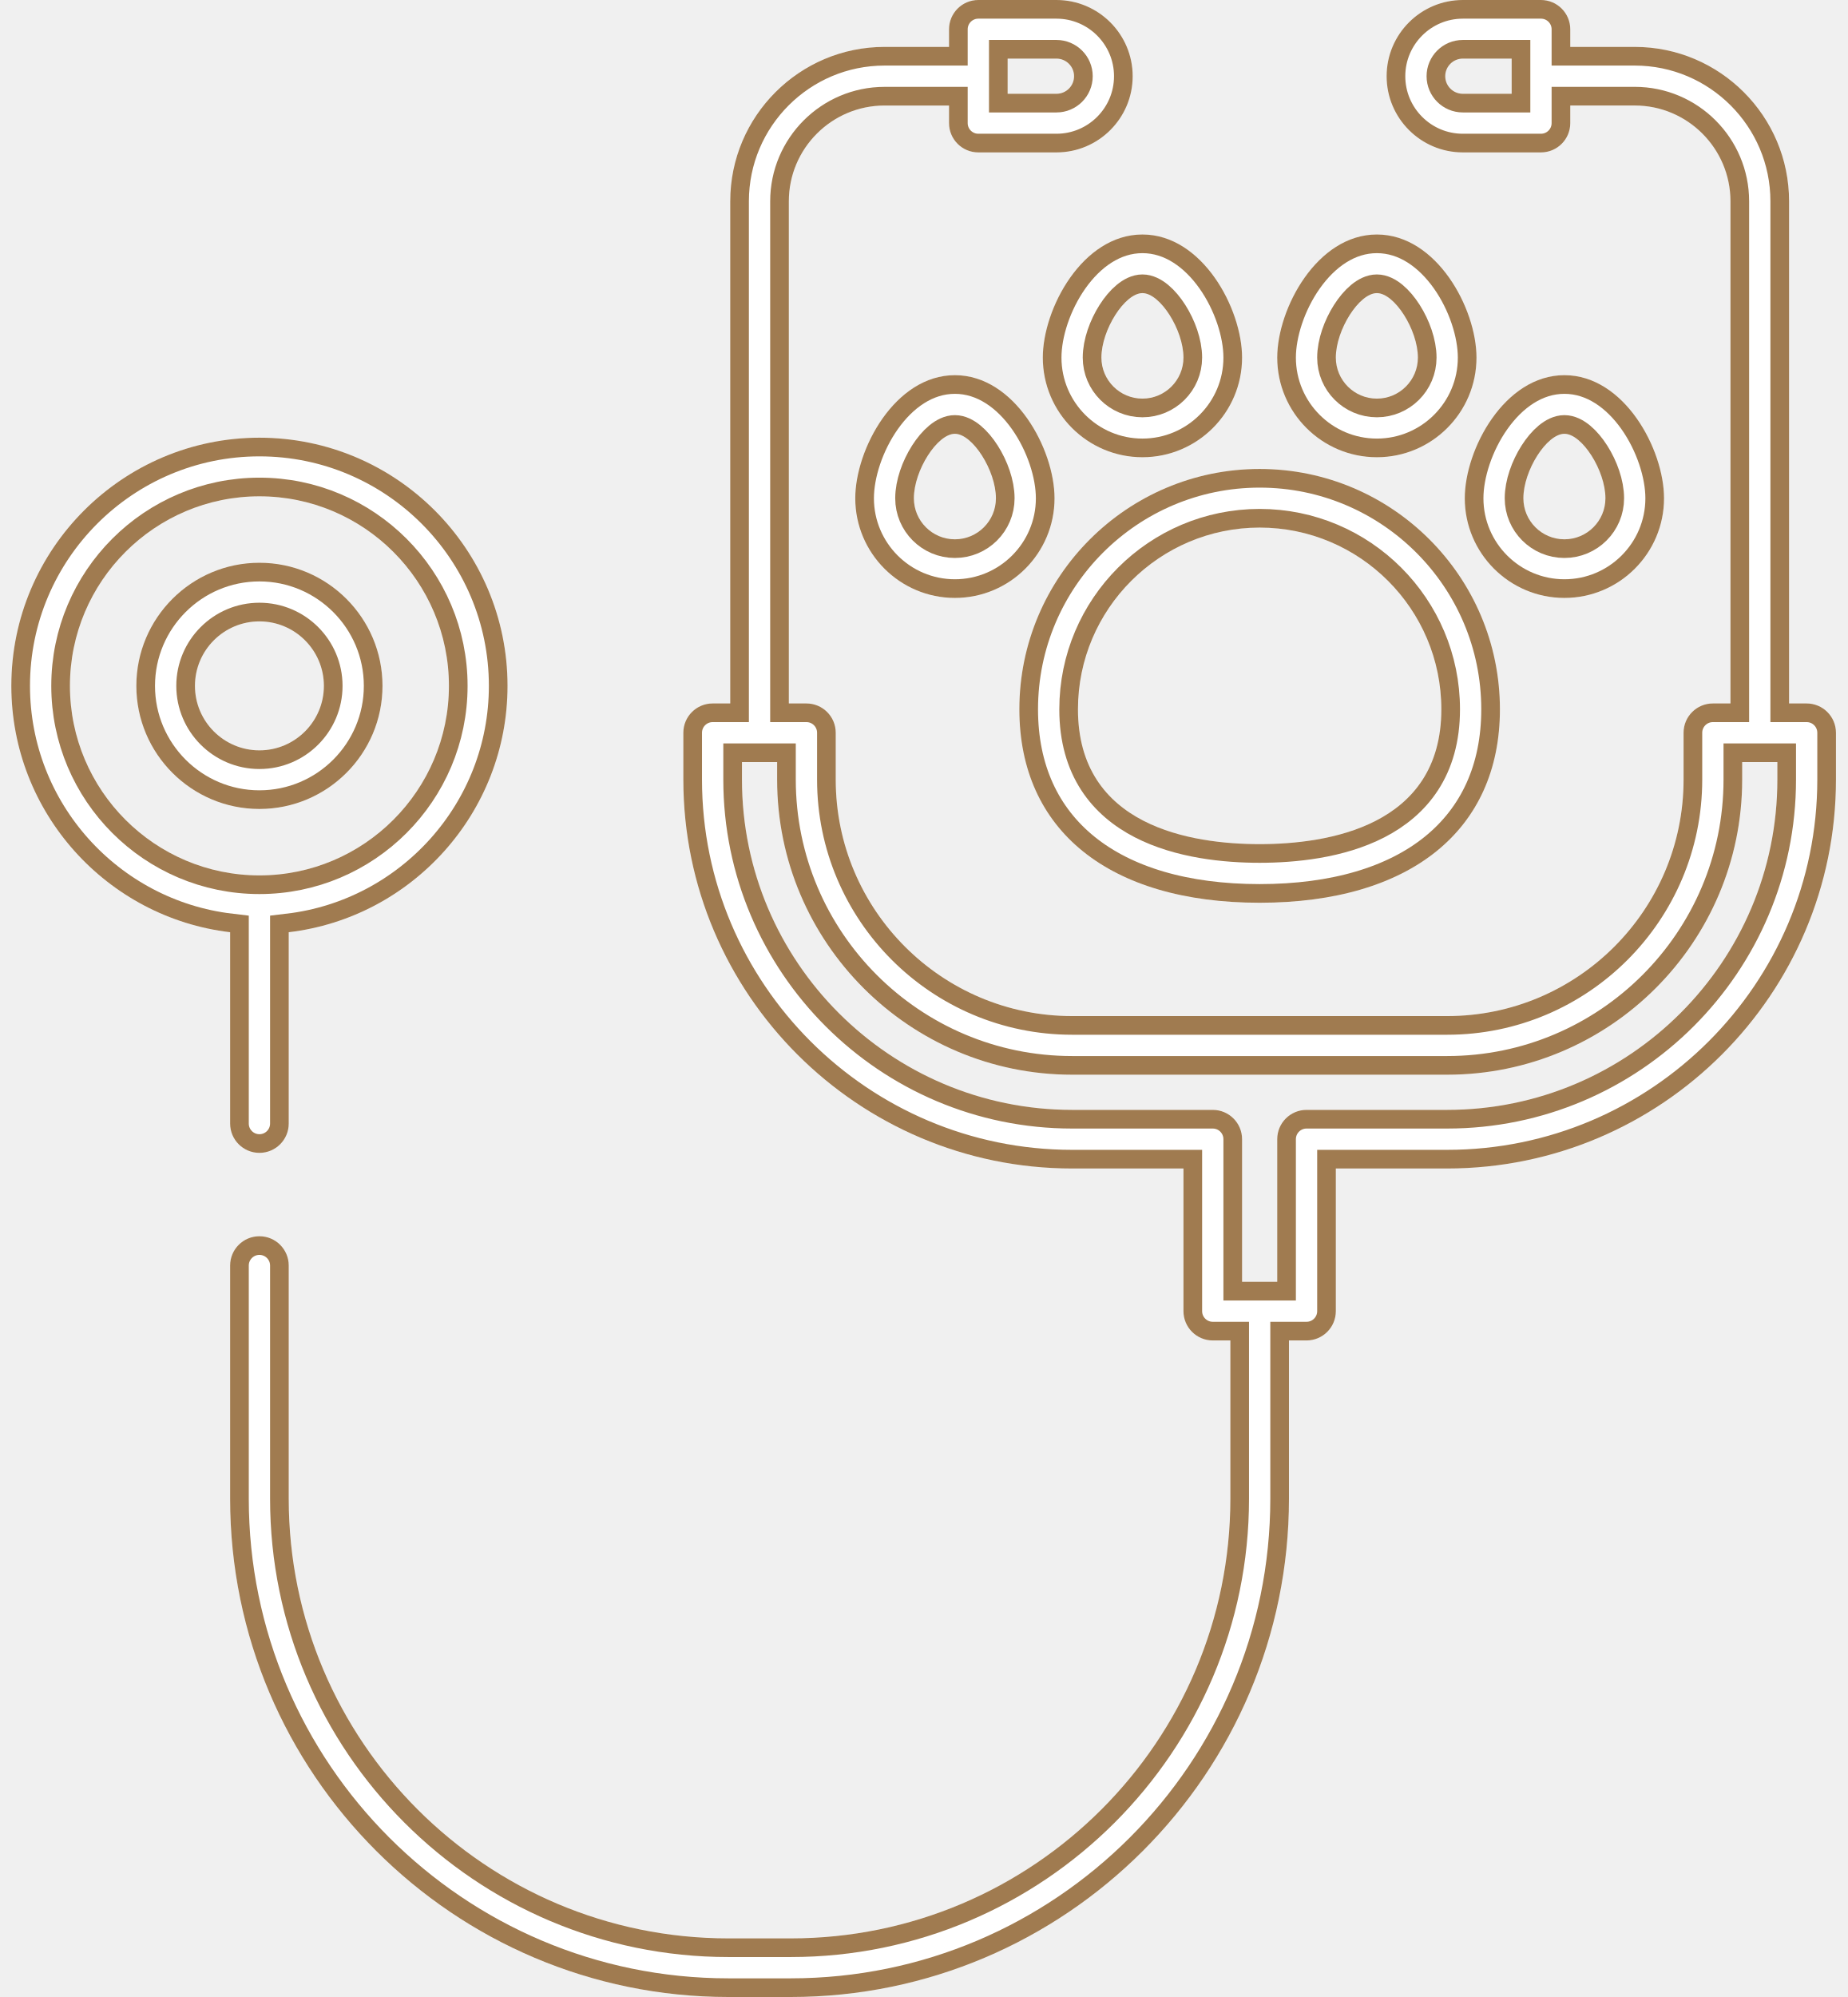
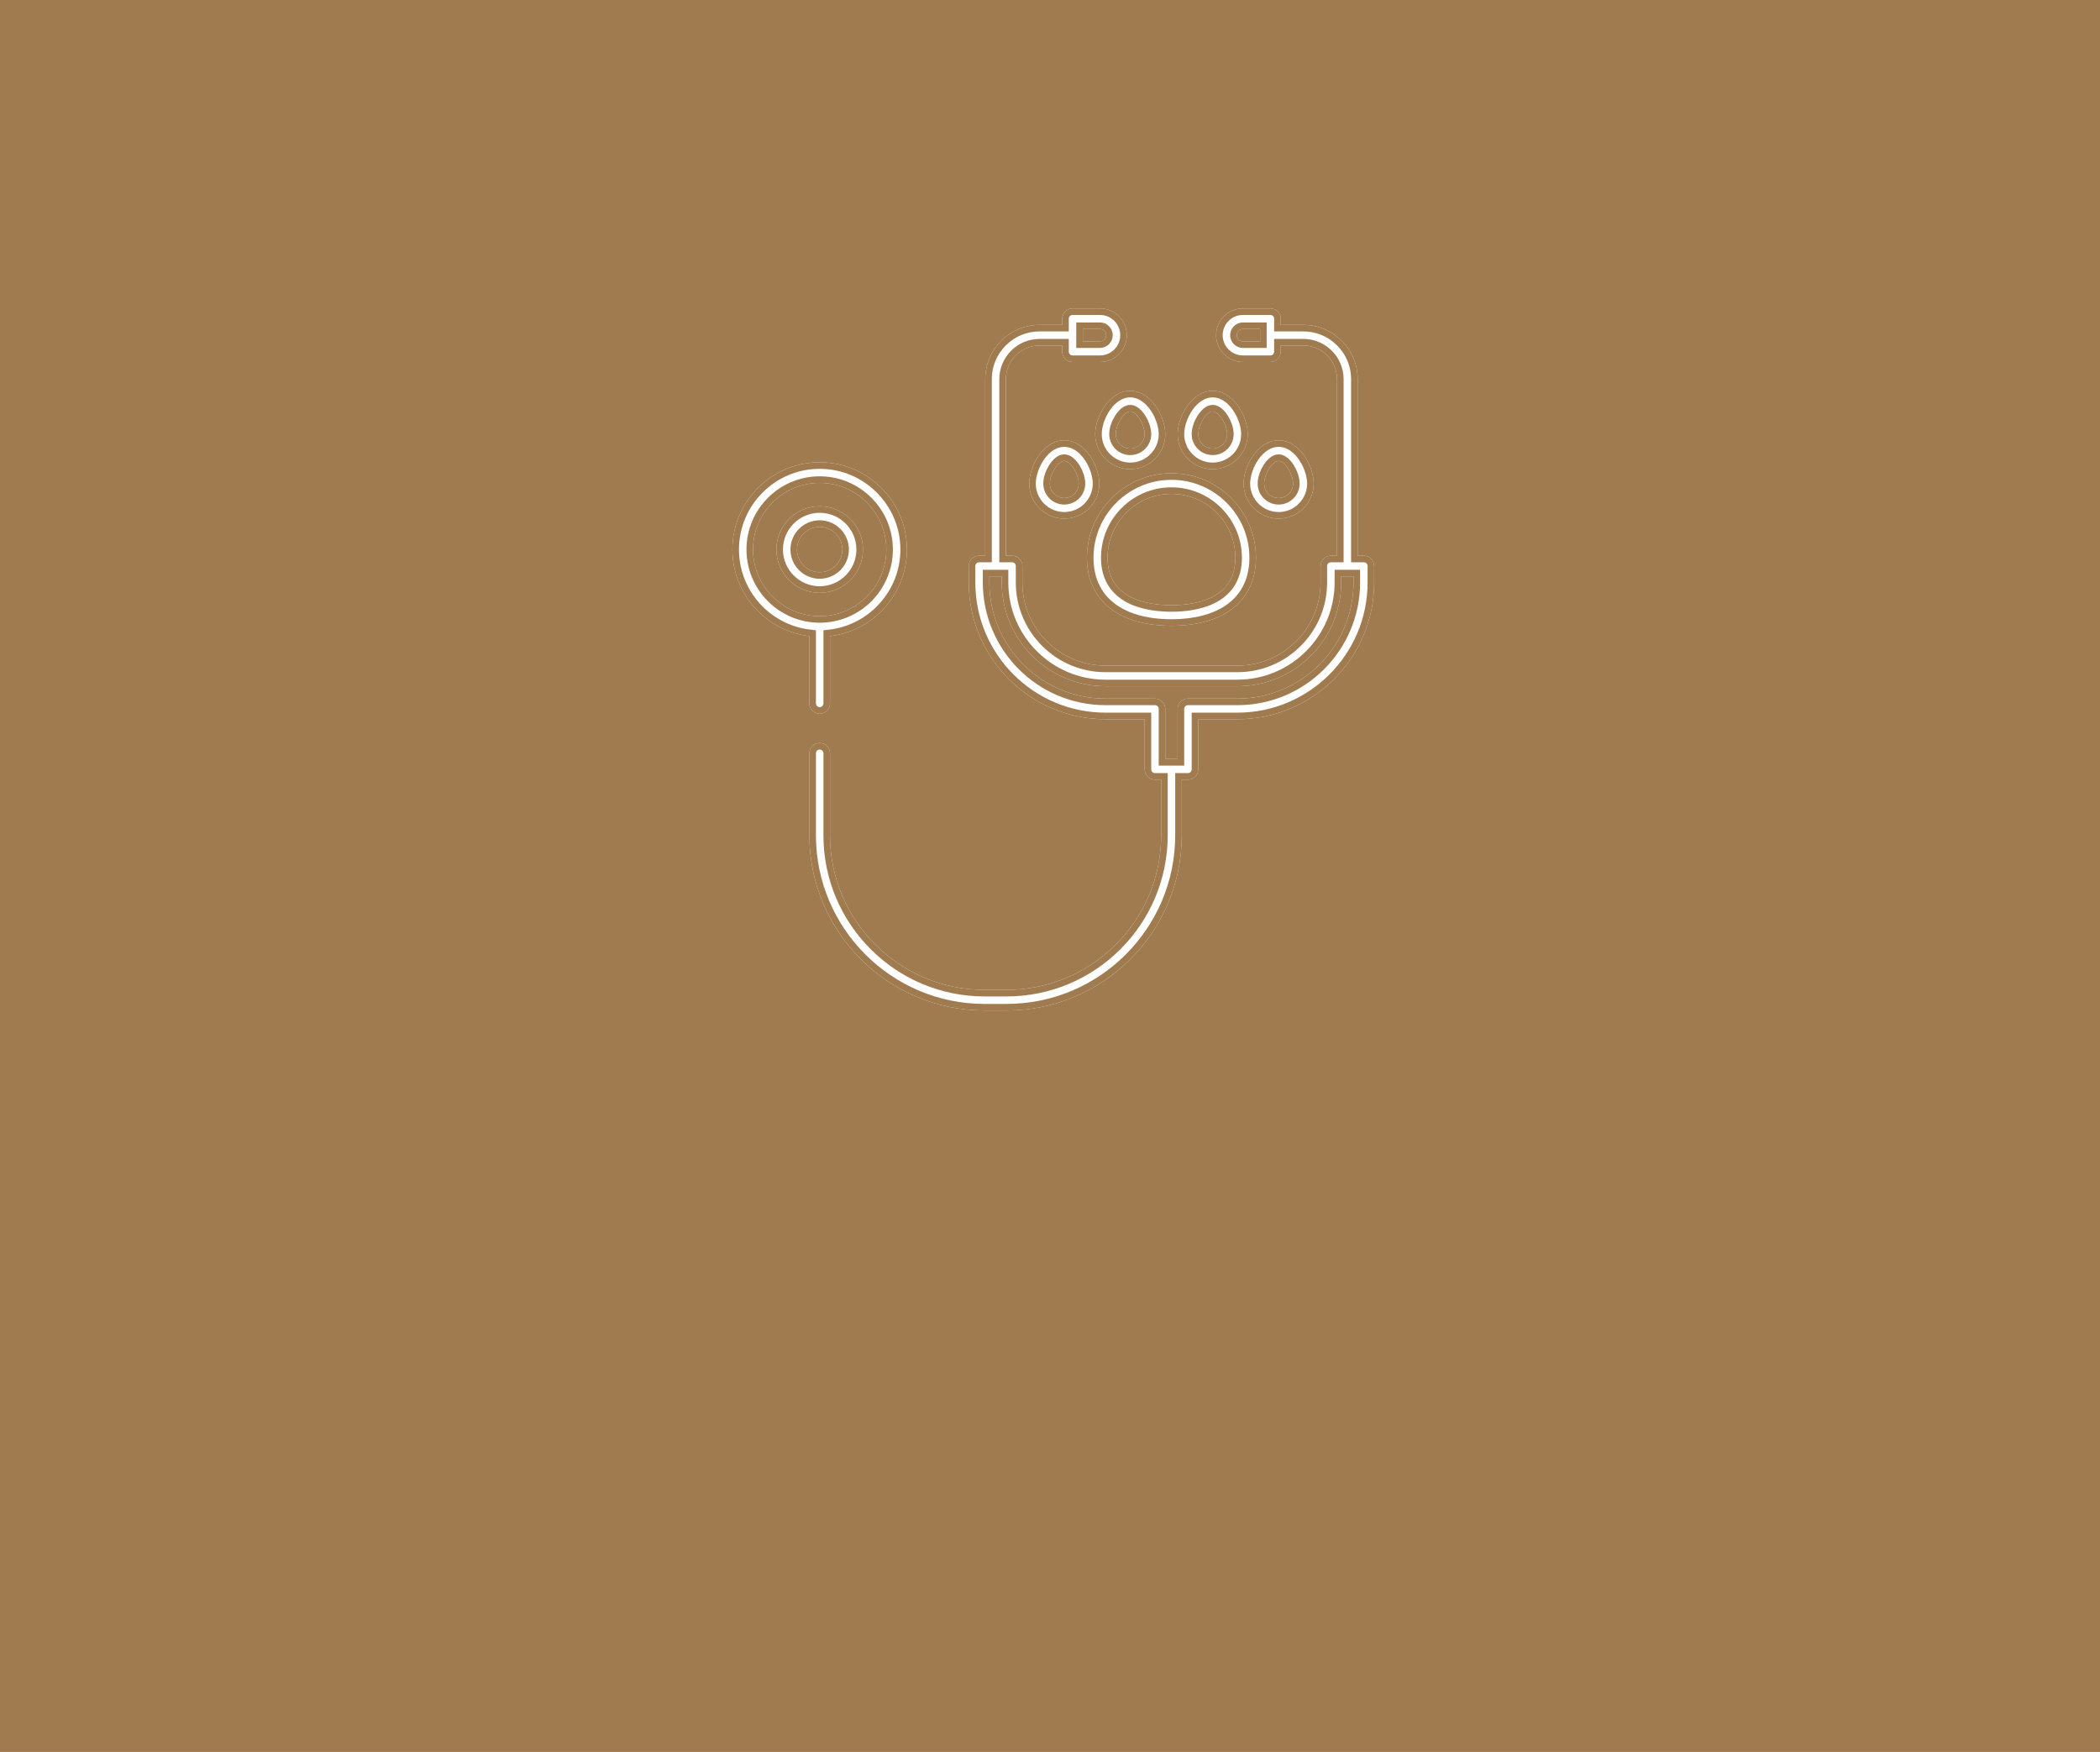
- <svg xmlns="http://www.w3.org/2000/svg" width="99" height="107" viewBox="0 0 99 107" fill="none">
-   <mask id="path-1-inside-1" fill="white">
-     <path d="M13.903 23.452C6.571 23.452 0.607 29.417 0.607 36.748C0.607 43.549 5.739 49.169 12.333 49.949V60.2C12.333 61.068 13.036 61.771 13.903 61.771C14.771 61.771 15.474 61.068 15.474 60.2V49.949C22.068 49.169 27.2 43.548 27.2 36.748C27.2 29.417 21.235 23.452 13.903 23.452ZM13.903 46.904C8.303 46.904 3.748 42.348 3.748 36.748C3.748 31.149 8.303 26.593 13.903 26.593C19.503 26.593 24.059 31.149 24.059 36.748C24.059 42.348 19.503 46.904 13.903 46.904Z" />
-     <path d="M13.903 30.153C10.266 30.153 7.307 33.112 7.307 36.749C7.307 40.386 10.266 43.345 13.903 43.345C17.54 43.345 20.499 40.386 20.499 36.749C20.499 33.112 17.54 30.153 13.903 30.153ZM13.903 40.204C11.998 40.204 10.448 38.654 10.448 36.749C10.448 34.844 11.998 33.294 13.903 33.294C15.808 33.294 17.358 34.844 17.358 36.749C17.358 38.654 15.808 40.204 13.903 40.204Z" />
-     <path d="M96.823 37.691H95.881V10.784C95.881 6.223 92.17 2.513 87.61 2.513H84.155V1.571C84.155 0.703 83.452 0 82.584 0H78.396C76.145 0 74.313 1.832 74.313 4.083C74.313 6.335 76.145 8.166 78.396 8.166H82.584C83.452 8.166 84.155 7.463 84.155 6.596V5.653H87.61C90.438 5.653 92.74 7.955 92.74 10.784V37.691H91.797C90.93 37.691 90.227 38.394 90.227 39.261V41.774C90.227 48.759 84.544 54.442 77.559 54.442H57.457C50.472 54.442 44.789 48.759 44.789 41.774V39.261C44.789 38.394 44.086 37.691 43.218 37.691H42.276V10.784C42.276 7.955 44.577 5.654 47.406 5.654H50.861V6.596C50.861 7.463 51.564 8.166 52.431 8.166H56.619C58.871 8.166 60.703 6.335 60.703 4.083C60.703 1.832 58.871 0 56.619 0H52.431C51.564 0 50.861 0.703 50.861 1.571V2.513H47.406C42.845 2.513 39.135 6.223 39.135 10.784V37.691H38.193C37.325 37.691 36.622 38.394 36.622 39.261V41.774C36.622 53.262 45.969 62.609 57.457 62.609H63.425V70.251C63.425 71.119 64.128 71.822 64.995 71.822H65.938V80.302C65.938 93.291 55.37 103.859 42.381 103.859H39.031C26.041 103.859 15.474 93.291 15.474 80.302V67.808C15.474 66.941 14.771 66.238 13.903 66.238C13.036 66.238 12.333 66.941 12.333 67.808V80.302C12.333 95.023 24.309 107 39.031 107H42.381C57.102 107 69.079 95.023 69.079 80.302V71.822H70.021C70.888 71.822 71.591 71.119 71.591 70.251V62.609H77.559C89.047 62.609 98.394 53.262 98.394 41.774V39.261C98.393 38.394 97.69 37.691 96.823 37.691ZM81.014 5.025H78.396C77.877 5.025 77.454 4.603 77.454 4.083C77.454 3.564 77.877 3.141 78.396 3.141H81.014V5.025ZM54.002 3.141H56.619C57.139 3.141 57.562 3.564 57.562 4.083C57.562 4.603 57.139 5.025 56.619 5.025H54.002V3.141ZM95.253 41.774C95.253 51.53 87.315 59.468 77.559 59.468H70.021C69.153 59.468 68.45 60.171 68.45 61.038V68.681H66.566V61.038C66.566 60.171 65.863 59.468 64.995 59.468H57.457C47.701 59.468 39.764 51.53 39.764 41.774V40.832H41.648V41.774C41.648 50.491 48.74 57.583 57.457 57.583H77.559C86.276 57.583 93.368 50.491 93.368 41.774V40.832H95.253L95.253 41.774Z" />
-     <path d="M67.508 25.127C60.407 25.127 54.63 30.904 54.63 38.005C54.63 44.495 59.444 48.37 67.508 48.37C75.572 48.37 80.385 44.495 80.385 38.005C80.386 30.904 74.609 25.127 67.508 25.127ZM67.508 45.229C63.871 45.229 57.771 44.29 57.771 38.005C57.771 32.636 62.139 28.268 67.508 28.268C72.877 28.268 77.245 32.636 77.245 38.005C77.245 44.29 71.144 45.229 67.508 45.229Z" />
-     <path d="M61.226 12.564C58.016 12.564 55.887 16.533 55.887 19.16C55.887 22.104 58.282 24.499 61.226 24.499C64.171 24.499 66.566 22.104 66.566 19.16C66.566 16.534 64.436 12.564 61.226 12.564ZM61.226 21.358C60.014 21.358 59.027 20.372 59.027 19.16C59.027 17.674 60.281 15.705 61.226 15.705C62.171 15.705 63.425 17.674 63.425 19.16C63.425 20.372 62.438 21.358 61.226 21.358Z" />
-     <path d="M73.79 12.564C70.58 12.564 68.45 16.533 68.45 19.16C68.45 22.104 70.845 24.499 73.79 24.499C76.734 24.499 79.129 22.104 79.129 19.16C79.129 16.534 76.999 12.564 73.79 12.564ZM73.79 21.358C72.577 21.358 71.591 20.372 71.591 19.16C71.591 17.674 72.844 15.705 73.79 15.705C74.735 15.705 75.988 17.674 75.988 19.16C75.988 20.372 75.002 21.358 73.79 21.358Z" />
-     <path d="M83.841 20.102C80.631 20.102 78.501 24.072 78.501 26.698C78.501 29.642 80.896 32.037 83.841 32.037C86.785 32.037 89.18 29.642 89.18 26.698C89.18 24.072 87.05 20.102 83.841 20.102ZM83.841 28.896C82.628 28.896 81.642 27.91 81.642 26.698C81.642 25.212 82.895 23.243 83.841 23.243C84.786 23.243 86.039 25.212 86.039 26.698C86.039 27.91 85.053 28.896 83.841 28.896Z" />
-     <path d="M51.175 20.102C47.965 20.102 45.836 24.072 45.836 26.698C45.836 29.642 48.231 32.037 51.175 32.037C54.12 32.037 56.515 29.642 56.515 26.698C56.515 24.072 54.385 20.102 51.175 20.102ZM51.175 28.896C49.963 28.896 48.977 27.91 48.977 26.698C48.977 25.212 50.23 23.243 51.175 23.243C52.12 23.243 53.374 25.212 53.374 26.698C53.374 27.91 52.388 28.896 51.175 28.896Z" />
+ <svg xmlns="http://www.w3.org/2000/svg" width="320" height="267" viewBox="0 0 320 267" fill="none">
+   <rect width="320" height="267" fill="#A07B50" />
+   <mask id="path-2-inside-1" fill="white">
+     <path d="M124.903 70.452C117.571 70.452 111.607 76.417 111.607 83.748C111.607 90.549 116.739 96.169 123.333 96.949V107.2C123.333 108.068 124.036 108.771 124.903 108.771C125.771 108.771 126.474 108.068 126.474 107.2V96.949C133.068 96.169 138.2 90.548 138.2 83.748C138.2 76.417 132.235 70.452 124.903 70.452ZM124.903 93.904C119.303 93.904 114.748 89.348 114.748 83.748C114.748 78.149 119.303 73.593 124.903 73.593C130.503 73.593 135.059 78.149 135.059 83.748C135.059 89.348 130.503 93.904 124.903 93.904Z" />
+     <path d="M124.903 77.153C121.266 77.153 118.307 80.112 118.307 83.749C118.307 87.386 121.266 90.345 124.903 90.345C128.54 90.345 131.499 87.386 131.499 83.749C131.499 80.112 128.54 77.153 124.903 77.153ZM124.903 87.204C122.998 87.204 121.448 85.654 121.448 83.749C121.448 81.844 122.998 80.294 124.903 80.294C126.808 80.294 128.358 81.844 128.358 83.749C128.358 85.654 126.808 87.204 124.903 87.204Z" />
+     <path d="M207.823 84.691H206.881V57.784C206.881 53.223 203.17 49.513 198.61 49.513H195.155V48.571C195.155 47.703 194.452 47 193.584 47H189.396C187.145 47 185.313 48.832 185.313 51.083C185.313 53.334 187.145 55.166 189.396 55.166H193.584C194.452 55.166 195.155 54.463 195.155 53.596V52.653H198.61C201.438 52.653 203.74 54.955 203.74 57.784V84.691H202.797C201.93 84.691 201.227 85.394 201.227 86.261V88.774C201.227 95.759 195.544 101.442 188.559 101.442H168.457C161.472 101.442 155.789 95.759 155.789 88.774V86.261C155.789 85.394 155.085 84.691 154.218 84.691H153.276V57.784C153.276 54.955 155.577 52.654 158.406 52.654H161.861V53.596C161.861 54.463 162.564 55.166 163.431 55.166H167.619C169.871 55.166 171.702 53.335 171.702 51.083C171.703 48.832 169.871 47 167.619 47H163.431C162.564 47 161.861 47.703 161.861 48.571V49.513H158.406C153.845 49.513 150.135 53.223 150.135 57.784V84.691H149.193C148.325 84.691 147.622 85.394 147.622 86.261V88.774C147.622 100.262 156.969 109.609 168.457 109.609H174.425V117.251C174.425 118.119 175.128 118.822 175.995 118.822H176.938V127.302C176.938 140.291 166.37 150.859 153.381 150.859H150.031C137.041 150.859 126.474 140.291 126.474 127.302V114.808C126.474 113.941 125.771 113.238 124.903 113.238C124.036 113.238 123.333 113.941 123.333 114.808V127.302C123.333 142.024 135.309 154 150.031 154H153.381C168.102 154 180.079 142.024 180.079 127.302V118.822H181.021C181.888 118.822 182.591 118.119 182.591 117.251V109.609H188.559C200.047 109.609 209.394 100.262 209.394 88.774V86.261C209.393 85.394 208.69 84.691 207.823 84.691ZM192.014 52.025H189.396C188.877 52.025 188.454 51.603 188.454 51.083C188.454 50.564 188.877 50.141 189.396 50.141H192.014V52.025ZM165.002 50.141H167.619C168.139 50.141 168.562 50.564 168.562 51.083C168.562 51.603 168.139 52.025 167.619 52.025H165.002V50.141ZM206.253 88.774C206.253 98.53 198.315 106.468 188.559 106.468H181.021C180.153 106.468 179.45 107.171 179.45 108.038V115.681H177.566V108.038C177.566 107.171 176.863 106.468 175.995 106.468H168.457C158.701 106.468 150.763 98.53 150.763 88.774V87.832H152.648V88.774C152.648 97.491 159.74 104.583 168.457 104.583H188.559C197.277 104.583 204.368 97.491 204.368 88.774V87.832H206.253L206.253 88.774Z" />
+     <path d="M178.508 72.127C171.407 72.127 165.63 77.904 165.63 85.005C165.63 91.495 170.444 95.37 178.508 95.37C186.571 95.37 191.385 91.495 191.385 85.005C191.386 77.904 185.609 72.127 178.508 72.127ZM178.508 92.229C174.871 92.229 168.771 91.29 168.771 85.005C168.771 79.636 173.139 75.268 178.508 75.268C183.877 75.268 188.245 79.636 188.245 85.005C188.245 91.29 182.144 92.229 178.508 92.229Z" />
+     <path d="M172.226 59.564C169.016 59.564 166.887 63.533 166.887 66.159C166.887 69.104 169.282 71.499 172.226 71.499C175.171 71.499 177.566 69.104 177.566 66.159C177.565 63.534 175.436 59.564 172.226 59.564ZM172.226 68.358C171.014 68.358 170.027 67.372 170.027 66.159C170.027 64.674 171.281 62.705 172.226 62.705C173.171 62.705 174.425 64.674 174.425 66.159C174.425 67.372 173.438 68.358 172.226 68.358Z" />
+     <path d="M184.79 59.564C181.58 59.564 179.45 63.533 179.45 66.159C179.45 69.104 181.845 71.499 184.79 71.499C187.734 71.499 190.129 69.104 190.129 66.159C190.129 63.534 187.999 59.564 184.79 59.564ZM184.79 68.358C183.577 68.358 182.591 67.372 182.591 66.159C182.591 64.674 183.844 62.705 184.79 62.705C185.735 62.705 186.988 64.674 186.988 66.159C186.988 67.372 186.002 68.358 184.79 68.358Z" />
+     <path d="M194.841 67.102C191.631 67.102 189.501 71.072 189.501 73.698C189.501 76.642 191.896 79.037 194.841 79.037C197.785 79.037 200.18 76.642 200.18 73.698C200.18 71.072 198.05 67.102 194.841 67.102ZM194.841 75.896C193.628 75.896 192.642 74.91 192.642 73.698C192.642 72.212 193.895 70.243 194.841 70.243C195.786 70.243 197.039 72.212 197.039 73.698C197.039 74.91 196.053 75.896 194.841 75.896Z" />
+     <path d="M162.175 67.102C158.965 67.102 156.836 71.072 156.836 73.698C156.836 76.642 159.231 79.037 162.175 79.037C165.12 79.037 167.515 76.642 167.515 73.698C167.515 71.072 165.385 67.102 162.175 67.102ZM162.175 75.896C160.963 75.896 159.977 74.91 159.977 73.698C159.977 72.212 161.23 70.243 162.175 70.243C163.12 70.243 164.374 72.212 164.374 73.698C164.374 74.91 163.388 75.896 162.175 75.896Z" />
  </mask>
-   <path d="M13.903 23.452C6.571 23.452 0.607 29.417 0.607 36.748C0.607 43.549 5.739 49.169 12.333 49.949V60.2C12.333 61.068 13.036 61.771 13.903 61.771C14.771 61.771 15.474 61.068 15.474 60.2V49.949C22.068 49.169 27.2 43.548 27.2 36.748C27.2 29.417 21.235 23.452 13.903 23.452ZM13.903 46.904C8.303 46.904 3.748 42.348 3.748 36.748C3.748 31.149 8.303 26.593 13.903 26.593C19.503 26.593 24.059 31.149 24.059 36.748C24.059 42.348 19.503 46.904 13.903 46.904Z" fill="white" />
-   <path d="M13.903 30.153C10.266 30.153 7.307 33.112 7.307 36.749C7.307 40.386 10.266 43.345 13.903 43.345C17.54 43.345 20.499 40.386 20.499 36.749C20.499 33.112 17.54 30.153 13.903 30.153ZM13.903 40.204C11.998 40.204 10.448 38.654 10.448 36.749C10.448 34.844 11.998 33.294 13.903 33.294C15.808 33.294 17.358 34.844 17.358 36.749C17.358 38.654 15.808 40.204 13.903 40.204Z" fill="white" />
-   <path d="M96.823 37.691H95.881V10.784C95.881 6.223 92.17 2.513 87.61 2.513H84.155V1.571C84.155 0.703 83.452 0 82.584 0H78.396C76.145 0 74.313 1.832 74.313 4.083C74.313 6.335 76.145 8.166 78.396 8.166H82.584C83.452 8.166 84.155 7.463 84.155 6.596V5.653H87.61C90.438 5.653 92.74 7.955 92.74 10.784V37.691H91.797C90.93 37.691 90.227 38.394 90.227 39.261V41.774C90.227 48.759 84.544 54.442 77.559 54.442H57.457C50.472 54.442 44.789 48.759 44.789 41.774V39.261C44.789 38.394 44.086 37.691 43.218 37.691H42.276V10.784C42.276 7.955 44.577 5.654 47.406 5.654H50.861V6.596C50.861 7.463 51.564 8.166 52.431 8.166H56.619C58.871 8.166 60.703 6.335 60.703 4.083C60.703 1.832 58.871 0 56.619 0H52.431C51.564 0 50.861 0.703 50.861 1.571V2.513H47.406C42.845 2.513 39.135 6.223 39.135 10.784V37.691H38.193C37.325 37.691 36.622 38.394 36.622 39.261V41.774C36.622 53.262 45.969 62.609 57.457 62.609H63.425V70.251C63.425 71.119 64.128 71.822 64.995 71.822H65.938V80.302C65.938 93.291 55.37 103.859 42.381 103.859H39.031C26.041 103.859 15.474 93.291 15.474 80.302V67.808C15.474 66.941 14.771 66.238 13.903 66.238C13.036 66.238 12.333 66.941 12.333 67.808V80.302C12.333 95.023 24.309 107 39.031 107H42.381C57.102 107 69.079 95.023 69.079 80.302V71.822H70.021C70.888 71.822 71.591 71.119 71.591 70.251V62.609H77.559C89.047 62.609 98.394 53.262 98.394 41.774V39.261C98.393 38.394 97.69 37.691 96.823 37.691ZM81.014 5.025H78.396C77.877 5.025 77.454 4.603 77.454 4.083C77.454 3.564 77.877 3.141 78.396 3.141H81.014V5.025ZM54.002 3.141H56.619C57.139 3.141 57.562 3.564 57.562 4.083C57.562 4.603 57.139 5.025 56.619 5.025H54.002V3.141ZM95.253 41.774C95.253 51.53 87.315 59.468 77.559 59.468H70.021C69.153 59.468 68.45 60.171 68.45 61.038V68.681H66.566V61.038C66.566 60.171 65.863 59.468 64.995 59.468H57.457C47.701 59.468 39.764 51.53 39.764 41.774V40.832H41.648V41.774C41.648 50.491 48.74 57.583 57.457 57.583H77.559C86.276 57.583 93.368 50.491 93.368 41.774V40.832H95.253L95.253 41.774Z" fill="white" />
-   <path d="M67.508 25.127C60.407 25.127 54.63 30.904 54.63 38.005C54.63 44.495 59.444 48.37 67.508 48.37C75.572 48.37 80.385 44.495 80.385 38.005C80.386 30.904 74.609 25.127 67.508 25.127ZM67.508 45.229C63.871 45.229 57.771 44.29 57.771 38.005C57.771 32.636 62.139 28.268 67.508 28.268C72.877 28.268 77.245 32.636 77.245 38.005C77.245 44.29 71.144 45.229 67.508 45.229Z" fill="white" />
-   <path d="M61.226 12.564C58.016 12.564 55.887 16.533 55.887 19.16C55.887 22.104 58.282 24.499 61.226 24.499C64.171 24.499 66.566 22.104 66.566 19.16C66.566 16.534 64.436 12.564 61.226 12.564ZM61.226 21.358C60.014 21.358 59.027 20.372 59.027 19.16C59.027 17.674 60.281 15.705 61.226 15.705C62.171 15.705 63.425 17.674 63.425 19.16C63.425 20.372 62.438 21.358 61.226 21.358Z" fill="white" />
-   <path d="M73.79 12.564C70.58 12.564 68.45 16.533 68.45 19.16C68.45 22.104 70.845 24.499 73.79 24.499C76.734 24.499 79.129 22.104 79.129 19.16C79.129 16.534 76.999 12.564 73.79 12.564ZM73.79 21.358C72.577 21.358 71.591 20.372 71.591 19.16C71.591 17.674 72.844 15.705 73.79 15.705C74.735 15.705 75.988 17.674 75.988 19.16C75.988 20.372 75.002 21.358 73.79 21.358Z" fill="white" />
-   <path d="M83.841 20.102C80.631 20.102 78.501 24.072 78.501 26.698C78.501 29.642 80.896 32.037 83.841 32.037C86.785 32.037 89.18 29.642 89.18 26.698C89.18 24.072 87.05 20.102 83.841 20.102ZM83.841 28.896C82.628 28.896 81.642 27.91 81.642 26.698C81.642 25.212 82.895 23.243 83.841 23.243C84.786 23.243 86.039 25.212 86.039 26.698C86.039 27.91 85.053 28.896 83.841 28.896Z" fill="white" />
-   <path d="M51.175 20.102C47.965 20.102 45.836 24.072 45.836 26.698C45.836 29.642 48.231 32.037 51.175 32.037C54.12 32.037 56.515 29.642 56.515 26.698C56.515 24.072 54.385 20.102 51.175 20.102ZM51.175 28.896C49.963 28.896 48.977 27.91 48.977 26.698C48.977 25.212 50.23 23.243 51.175 23.243C52.12 23.243 53.374 25.212 53.374 26.698C53.374 27.91 52.388 28.896 51.175 28.896Z" fill="white" />
-   <path d="M13.903 23.452C6.571 23.452 0.607 29.417 0.607 36.748C0.607 43.549 5.739 49.169 12.333 49.949V60.2C12.333 61.068 13.036 61.771 13.903 61.771C14.771 61.771 15.474 61.068 15.474 60.2V49.949C22.068 49.169 27.2 43.548 27.2 36.748C27.2 29.417 21.235 23.452 13.903 23.452ZM13.903 46.904C8.303 46.904 3.748 42.348 3.748 36.748C3.748 31.149 8.303 26.593 13.903 26.593C19.503 26.593 24.059 31.149 24.059 36.748C24.059 42.348 19.503 46.904 13.903 46.904Z" stroke="#A07B50" stroke-width="2" mask="url(#path-1-inside-1)" />
-   <path d="M13.903 30.153C10.266 30.153 7.307 33.112 7.307 36.749C7.307 40.386 10.266 43.345 13.903 43.345C17.54 43.345 20.499 40.386 20.499 36.749C20.499 33.112 17.54 30.153 13.903 30.153ZM13.903 40.204C11.998 40.204 10.448 38.654 10.448 36.749C10.448 34.844 11.998 33.294 13.903 33.294C15.808 33.294 17.358 34.844 17.358 36.749C17.358 38.654 15.808 40.204 13.903 40.204Z" stroke="#A07B50" stroke-width="2" mask="url(#path-1-inside-1)" />
-   <path d="M96.823 37.691H95.881V10.784C95.881 6.223 92.17 2.513 87.61 2.513H84.155V1.571C84.155 0.703 83.452 0 82.584 0H78.396C76.145 0 74.313 1.832 74.313 4.083C74.313 6.335 76.145 8.166 78.396 8.166H82.584C83.452 8.166 84.155 7.463 84.155 6.596V5.653H87.61C90.438 5.653 92.74 7.955 92.74 10.784V37.691H91.797C90.93 37.691 90.227 38.394 90.227 39.261V41.774C90.227 48.759 84.544 54.442 77.559 54.442H57.457C50.472 54.442 44.789 48.759 44.789 41.774V39.261C44.789 38.394 44.086 37.691 43.218 37.691H42.276V10.784C42.276 7.955 44.577 5.654 47.406 5.654H50.861V6.596C50.861 7.463 51.564 8.166 52.431 8.166H56.619C58.871 8.166 60.703 6.335 60.703 4.083C60.703 1.832 58.871 0 56.619 0H52.431C51.564 0 50.861 0.703 50.861 1.571V2.513H47.406C42.845 2.513 39.135 6.223 39.135 10.784V37.691H38.193C37.325 37.691 36.622 38.394 36.622 39.261V41.774C36.622 53.262 45.969 62.609 57.457 62.609H63.425V70.251C63.425 71.119 64.128 71.822 64.995 71.822H65.938V80.302C65.938 93.291 55.37 103.859 42.381 103.859H39.031C26.041 103.859 15.474 93.291 15.474 80.302V67.808C15.474 66.941 14.771 66.238 13.903 66.238C13.036 66.238 12.333 66.941 12.333 67.808V80.302C12.333 95.023 24.309 107 39.031 107H42.381C57.102 107 69.079 95.023 69.079 80.302V71.822H70.021C70.888 71.822 71.591 71.119 71.591 70.251V62.609H77.559C89.047 62.609 98.394 53.262 98.394 41.774V39.261C98.393 38.394 97.69 37.691 96.823 37.691ZM81.014 5.025H78.396C77.877 5.025 77.454 4.603 77.454 4.083C77.454 3.564 77.877 3.141 78.396 3.141H81.014V5.025ZM54.002 3.141H56.619C57.139 3.141 57.562 3.564 57.562 4.083C57.562 4.603 57.139 5.025 56.619 5.025H54.002V3.141ZM95.253 41.774C95.253 51.53 87.315 59.468 77.559 59.468H70.021C69.153 59.468 68.45 60.171 68.45 61.038V68.681H66.566V61.038C66.566 60.171 65.863 59.468 64.995 59.468H57.457C47.701 59.468 39.764 51.53 39.764 41.774V40.832H41.648V41.774C41.648 50.491 48.74 57.583 57.457 57.583H77.559C86.276 57.583 93.368 50.491 93.368 41.774V40.832H95.253L95.253 41.774Z" stroke="#A07B50" stroke-width="2" mask="url(#path-1-inside-1)" />
-   <path d="M67.508 25.127C60.407 25.127 54.63 30.904 54.63 38.005C54.63 44.495 59.444 48.37 67.508 48.37C75.572 48.37 80.385 44.495 80.385 38.005C80.386 30.904 74.609 25.127 67.508 25.127ZM67.508 45.229C63.871 45.229 57.771 44.29 57.771 38.005C57.771 32.636 62.139 28.268 67.508 28.268C72.877 28.268 77.245 32.636 77.245 38.005C77.245 44.29 71.144 45.229 67.508 45.229Z" stroke="#A07B50" stroke-width="2" mask="url(#path-1-inside-1)" />
-   <path d="M61.226 12.564C58.016 12.564 55.887 16.533 55.887 19.16C55.887 22.104 58.282 24.499 61.226 24.499C64.171 24.499 66.566 22.104 66.566 19.16C66.566 16.534 64.436 12.564 61.226 12.564ZM61.226 21.358C60.014 21.358 59.027 20.372 59.027 19.16C59.027 17.674 60.281 15.705 61.226 15.705C62.171 15.705 63.425 17.674 63.425 19.16C63.425 20.372 62.438 21.358 61.226 21.358Z" stroke="#A07B50" stroke-width="2" mask="url(#path-1-inside-1)" />
-   <path d="M73.79 12.564C70.58 12.564 68.45 16.533 68.45 19.16C68.45 22.104 70.845 24.499 73.79 24.499C76.734 24.499 79.129 22.104 79.129 19.16C79.129 16.534 76.999 12.564 73.79 12.564ZM73.79 21.358C72.577 21.358 71.591 20.372 71.591 19.16C71.591 17.674 72.844 15.705 73.79 15.705C74.735 15.705 75.988 17.674 75.988 19.16C75.988 20.372 75.002 21.358 73.79 21.358Z" stroke="#A07B50" stroke-width="2" mask="url(#path-1-inside-1)" />
-   <path d="M83.841 20.102C80.631 20.102 78.501 24.072 78.501 26.698C78.501 29.642 80.896 32.037 83.841 32.037C86.785 32.037 89.18 29.642 89.18 26.698C89.18 24.072 87.05 20.102 83.841 20.102ZM83.841 28.896C82.628 28.896 81.642 27.91 81.642 26.698C81.642 25.212 82.895 23.243 83.841 23.243C84.786 23.243 86.039 25.212 86.039 26.698C86.039 27.91 85.053 28.896 83.841 28.896Z" stroke="#A07B50" stroke-width="2" mask="url(#path-1-inside-1)" />
-   <path d="M51.175 20.102C47.965 20.102 45.836 24.072 45.836 26.698C45.836 29.642 48.231 32.037 51.175 32.037C54.12 32.037 56.515 29.642 56.515 26.698C56.515 24.072 54.385 20.102 51.175 20.102ZM51.175 28.896C49.963 28.896 48.977 27.91 48.977 26.698C48.977 25.212 50.23 23.243 51.175 23.243C52.12 23.243 53.374 25.212 53.374 26.698C53.374 27.91 52.388 28.896 51.175 28.896Z" stroke="#A07B50" stroke-width="2" mask="url(#path-1-inside-1)" />
+   <path d="M124.903 70.452C117.571 70.452 111.607 76.417 111.607 83.748C111.607 90.549 116.739 96.169 123.333 96.949V107.2C123.333 108.068 124.036 108.771 124.903 108.771C125.771 108.771 126.474 108.068 126.474 107.2V96.949C133.068 96.169 138.2 90.548 138.2 83.748C138.2 76.417 132.235 70.452 124.903 70.452ZM124.903 93.904C119.303 93.904 114.748 89.348 114.748 83.748C114.748 78.149 119.303 73.593 124.903 73.593C130.503 73.593 135.059 78.149 135.059 83.748C135.059 89.348 130.503 93.904 124.903 93.904Z" fill="white" />
+   <path d="M124.903 77.153C121.266 77.153 118.307 80.112 118.307 83.749C118.307 87.386 121.266 90.345 124.903 90.345C128.54 90.345 131.499 87.386 131.499 83.749C131.499 80.112 128.54 77.153 124.903 77.153ZM124.903 87.204C122.998 87.204 121.448 85.654 121.448 83.749C121.448 81.844 122.998 80.294 124.903 80.294C126.808 80.294 128.358 81.844 128.358 83.749C128.358 85.654 126.808 87.204 124.903 87.204Z" fill="white" />
+   <path d="M207.823 84.691H206.881V57.784C206.881 53.223 203.17 49.513 198.61 49.513H195.155V48.571C195.155 47.703 194.452 47 193.584 47H189.396C187.145 47 185.313 48.832 185.313 51.083C185.313 53.334 187.145 55.166 189.396 55.166H193.584C194.452 55.166 195.155 54.463 195.155 53.596V52.653H198.61C201.438 52.653 203.74 54.955 203.74 57.784V84.691H202.797C201.93 84.691 201.227 85.394 201.227 86.261V88.774C201.227 95.759 195.544 101.442 188.559 101.442H168.457C161.472 101.442 155.789 95.759 155.789 88.774V86.261C155.789 85.394 155.085 84.691 154.218 84.691H153.276V57.784C153.276 54.955 155.577 52.654 158.406 52.654H161.861V53.596C161.861 54.463 162.564 55.166 163.431 55.166H167.619C169.871 55.166 171.702 53.335 171.702 51.083C171.703 48.832 169.871 47 167.619 47H163.431C162.564 47 161.861 47.703 161.861 48.571V49.513H158.406C153.845 49.513 150.135 53.223 150.135 57.784V84.691H149.193C148.325 84.691 147.622 85.394 147.622 86.261V88.774C147.622 100.262 156.969 109.609 168.457 109.609H174.425V117.251C174.425 118.119 175.128 118.822 175.995 118.822H176.938V127.302C176.938 140.291 166.37 150.859 153.381 150.859H150.031C137.041 150.859 126.474 140.291 126.474 127.302V114.808C126.474 113.941 125.771 113.238 124.903 113.238C124.036 113.238 123.333 113.941 123.333 114.808V127.302C123.333 142.024 135.309 154 150.031 154H153.381C168.102 154 180.079 142.024 180.079 127.302V118.822H181.021C181.888 118.822 182.591 118.119 182.591 117.251V109.609H188.559C200.047 109.609 209.394 100.262 209.394 88.774V86.261C209.393 85.394 208.69 84.691 207.823 84.691ZM192.014 52.025H189.396C188.877 52.025 188.454 51.603 188.454 51.083C188.454 50.564 188.877 50.141 189.396 50.141H192.014V52.025ZM165.002 50.141H167.619C168.139 50.141 168.562 50.564 168.562 51.083C168.562 51.603 168.139 52.025 167.619 52.025H165.002V50.141ZM206.253 88.774C206.253 98.53 198.315 106.468 188.559 106.468H181.021C180.153 106.468 179.45 107.171 179.45 108.038V115.681H177.566V108.038C177.566 107.171 176.863 106.468 175.995 106.468H168.457C158.701 106.468 150.763 98.53 150.763 88.774V87.832H152.648V88.774C152.648 97.491 159.74 104.583 168.457 104.583H188.559C197.277 104.583 204.368 97.491 204.368 88.774V87.832H206.253L206.253 88.774Z" fill="white" />
+   <path d="M178.508 72.127C171.407 72.127 165.63 77.904 165.63 85.005C165.63 91.495 170.444 95.37 178.508 95.37C186.571 95.37 191.385 91.495 191.385 85.005C191.386 77.904 185.609 72.127 178.508 72.127ZM178.508 92.229C174.871 92.229 168.771 91.29 168.771 85.005C168.771 79.636 173.139 75.268 178.508 75.268C183.877 75.268 188.245 79.636 188.245 85.005C188.245 91.29 182.144 92.229 178.508 92.229Z" fill="white" />
+   <path d="M172.226 59.564C169.016 59.564 166.887 63.533 166.887 66.159C166.887 69.104 169.282 71.499 172.226 71.499C175.171 71.499 177.566 69.104 177.566 66.159C177.565 63.534 175.436 59.564 172.226 59.564ZM172.226 68.358C171.014 68.358 170.027 67.372 170.027 66.159C170.027 64.674 171.281 62.705 172.226 62.705C173.171 62.705 174.425 64.674 174.425 66.159C174.425 67.372 173.438 68.358 172.226 68.358Z" fill="white" />
+   <path d="M184.79 59.564C181.58 59.564 179.45 63.533 179.45 66.159C179.45 69.104 181.845 71.499 184.79 71.499C187.734 71.499 190.129 69.104 190.129 66.159C190.129 63.534 187.999 59.564 184.79 59.564ZM184.79 68.358C183.577 68.358 182.591 67.372 182.591 66.159C182.591 64.674 183.844 62.705 184.79 62.705C185.735 62.705 186.988 64.674 186.988 66.159C186.988 67.372 186.002 68.358 184.79 68.358Z" fill="white" />
+   <path d="M194.841 67.102C191.631 67.102 189.501 71.072 189.501 73.698C189.501 76.642 191.896 79.037 194.841 79.037C197.785 79.037 200.18 76.642 200.18 73.698C200.18 71.072 198.05 67.102 194.841 67.102ZM194.841 75.896C193.628 75.896 192.642 74.91 192.642 73.698C192.642 72.212 193.895 70.243 194.841 70.243C195.786 70.243 197.039 72.212 197.039 73.698C197.039 74.91 196.053 75.896 194.841 75.896Z" fill="white" />
+   <path d="M162.175 67.102C158.965 67.102 156.836 71.072 156.836 73.698C156.836 76.642 159.231 79.037 162.175 79.037C165.12 79.037 167.515 76.642 167.515 73.698C167.515 71.072 165.385 67.102 162.175 67.102ZM162.175 75.896C160.963 75.896 159.977 74.91 159.977 73.698C159.977 72.212 161.23 70.243 162.175 70.243C163.12 70.243 164.374 72.212 164.374 73.698C164.374 74.91 163.388 75.896 162.175 75.896Z" fill="white" />
+   <path d="M124.903 70.452C117.571 70.452 111.607 76.417 111.607 83.748C111.607 90.549 116.739 96.169 123.333 96.949V107.2C123.333 108.068 124.036 108.771 124.903 108.771C125.771 108.771 126.474 108.068 126.474 107.2V96.949C133.068 96.169 138.2 90.548 138.2 83.748C138.2 76.417 132.235 70.452 124.903 70.452ZM124.903 93.904C119.303 93.904 114.748 89.348 114.748 83.748C114.748 78.149 119.303 73.593 124.903 73.593C130.503 73.593 135.059 78.149 135.059 83.748C135.059 89.348 130.503 93.904 124.903 93.904Z" stroke="#A07B50" stroke-width="2" mask="url(#path-2-inside-1)" />
+   <path d="M124.903 77.153C121.266 77.153 118.307 80.112 118.307 83.749C118.307 87.386 121.266 90.345 124.903 90.345C128.54 90.345 131.499 87.386 131.499 83.749C131.499 80.112 128.54 77.153 124.903 77.153ZM124.903 87.204C122.998 87.204 121.448 85.654 121.448 83.749C121.448 81.844 122.998 80.294 124.903 80.294C126.808 80.294 128.358 81.844 128.358 83.749C128.358 85.654 126.808 87.204 124.903 87.204Z" stroke="#A07B50" stroke-width="2" mask="url(#path-2-inside-1)" />
+   <path d="M207.823 84.691H206.881V57.784C206.881 53.223 203.17 49.513 198.61 49.513H195.155V48.571C195.155 47.703 194.452 47 193.584 47H189.396C187.145 47 185.313 48.832 185.313 51.083C185.313 53.334 187.145 55.166 189.396 55.166H193.584C194.452 55.166 195.155 54.463 195.155 53.596V52.653H198.61C201.438 52.653 203.74 54.955 203.74 57.784V84.691H202.797C201.93 84.691 201.227 85.394 201.227 86.261V88.774C201.227 95.759 195.544 101.442 188.559 101.442H168.457C161.472 101.442 155.789 95.759 155.789 88.774V86.261C155.789 85.394 155.085 84.691 154.218 84.691H153.276V57.784C153.276 54.955 155.577 52.654 158.406 52.654H161.861V53.596C161.861 54.463 162.564 55.166 163.431 55.166H167.619C169.871 55.166 171.702 53.335 171.702 51.083C171.703 48.832 169.871 47 167.619 47H163.431C162.564 47 161.861 47.703 161.861 48.571V49.513H158.406C153.845 49.513 150.135 53.223 150.135 57.784V84.691H149.193C148.325 84.691 147.622 85.394 147.622 86.261V88.774C147.622 100.262 156.969 109.609 168.457 109.609H174.425V117.251C174.425 118.119 175.128 118.822 175.995 118.822H176.938V127.302C176.938 140.291 166.37 150.859 153.381 150.859H150.031C137.041 150.859 126.474 140.291 126.474 127.302V114.808C126.474 113.941 125.771 113.238 124.903 113.238C124.036 113.238 123.333 113.941 123.333 114.808V127.302C123.333 142.024 135.309 154 150.031 154H153.381C168.102 154 180.079 142.024 180.079 127.302V118.822H181.021C181.888 118.822 182.591 118.119 182.591 117.251V109.609H188.559C200.047 109.609 209.394 100.262 209.394 88.774V86.261C209.393 85.394 208.69 84.691 207.823 84.691ZM192.014 52.025H189.396C188.877 52.025 188.454 51.603 188.454 51.083C188.454 50.564 188.877 50.141 189.396 50.141H192.014V52.025ZM165.002 50.141H167.619C168.139 50.141 168.562 50.564 168.562 51.083C168.562 51.603 168.139 52.025 167.619 52.025H165.002V50.141ZM206.253 88.774C206.253 98.53 198.315 106.468 188.559 106.468H181.021C180.153 106.468 179.45 107.171 179.45 108.038V115.681H177.566V108.038C177.566 107.171 176.863 106.468 175.995 106.468H168.457C158.701 106.468 150.763 98.53 150.763 88.774V87.832H152.648V88.774C152.648 97.491 159.74 104.583 168.457 104.583H188.559C197.277 104.583 204.368 97.491 204.368 88.774V87.832H206.253L206.253 88.774Z" stroke="#A07B50" stroke-width="2" mask="url(#path-2-inside-1)" />
+   <path d="M178.508 72.127C171.407 72.127 165.63 77.904 165.63 85.005C165.63 91.495 170.444 95.37 178.508 95.37C186.571 95.37 191.385 91.495 191.385 85.005C191.386 77.904 185.609 72.127 178.508 72.127ZM178.508 92.229C174.871 92.229 168.771 91.29 168.771 85.005C168.771 79.636 173.139 75.268 178.508 75.268C183.877 75.268 188.245 79.636 188.245 85.005C188.245 91.29 182.144 92.229 178.508 92.229Z" stroke="#A07B50" stroke-width="2" mask="url(#path-2-inside-1)" />
+   <path d="M172.226 59.564C169.016 59.564 166.887 63.533 166.887 66.159C166.887 69.104 169.282 71.499 172.226 71.499C175.171 71.499 177.566 69.104 177.566 66.159C177.565 63.534 175.436 59.564 172.226 59.564ZM172.226 68.358C171.014 68.358 170.027 67.372 170.027 66.159C170.027 64.674 171.281 62.705 172.226 62.705C173.171 62.705 174.425 64.674 174.425 66.159C174.425 67.372 173.438 68.358 172.226 68.358Z" stroke="#A07B50" stroke-width="2" mask="url(#path-2-inside-1)" />
+   <path d="M184.79 59.564C181.58 59.564 179.45 63.533 179.45 66.159C179.45 69.104 181.845 71.499 184.79 71.499C187.734 71.499 190.129 69.104 190.129 66.159C190.129 63.534 187.999 59.564 184.79 59.564ZM184.79 68.358C183.577 68.358 182.591 67.372 182.591 66.159C182.591 64.674 183.844 62.705 184.79 62.705C185.735 62.705 186.988 64.674 186.988 66.159C186.988 67.372 186.002 68.358 184.79 68.358Z" stroke="#A07B50" stroke-width="2" mask="url(#path-2-inside-1)" />
+   <path d="M194.841 67.102C191.631 67.102 189.501 71.072 189.501 73.698C189.501 76.642 191.896 79.037 194.841 79.037C197.785 79.037 200.18 76.642 200.18 73.698C200.18 71.072 198.05 67.102 194.841 67.102ZM194.841 75.896C193.628 75.896 192.642 74.91 192.642 73.698C192.642 72.212 193.895 70.243 194.841 70.243C195.786 70.243 197.039 72.212 197.039 73.698C197.039 74.91 196.053 75.896 194.841 75.896Z" stroke="#A07B50" stroke-width="2" mask="url(#path-2-inside-1)" />
+   <path d="M162.175 67.102C158.965 67.102 156.836 71.072 156.836 73.698C156.836 76.642 159.231 79.037 162.175 79.037C165.12 79.037 167.515 76.642 167.515 73.698C167.515 71.072 165.385 67.102 162.175 67.102ZM162.175 75.896C160.963 75.896 159.977 74.91 159.977 73.698C159.977 72.212 161.23 70.243 162.175 70.243C163.12 70.243 164.374 72.212 164.374 73.698C164.374 74.91 163.388 75.896 162.175 75.896Z" stroke="#A07B50" stroke-width="2" mask="url(#path-2-inside-1)" />
</svg>
